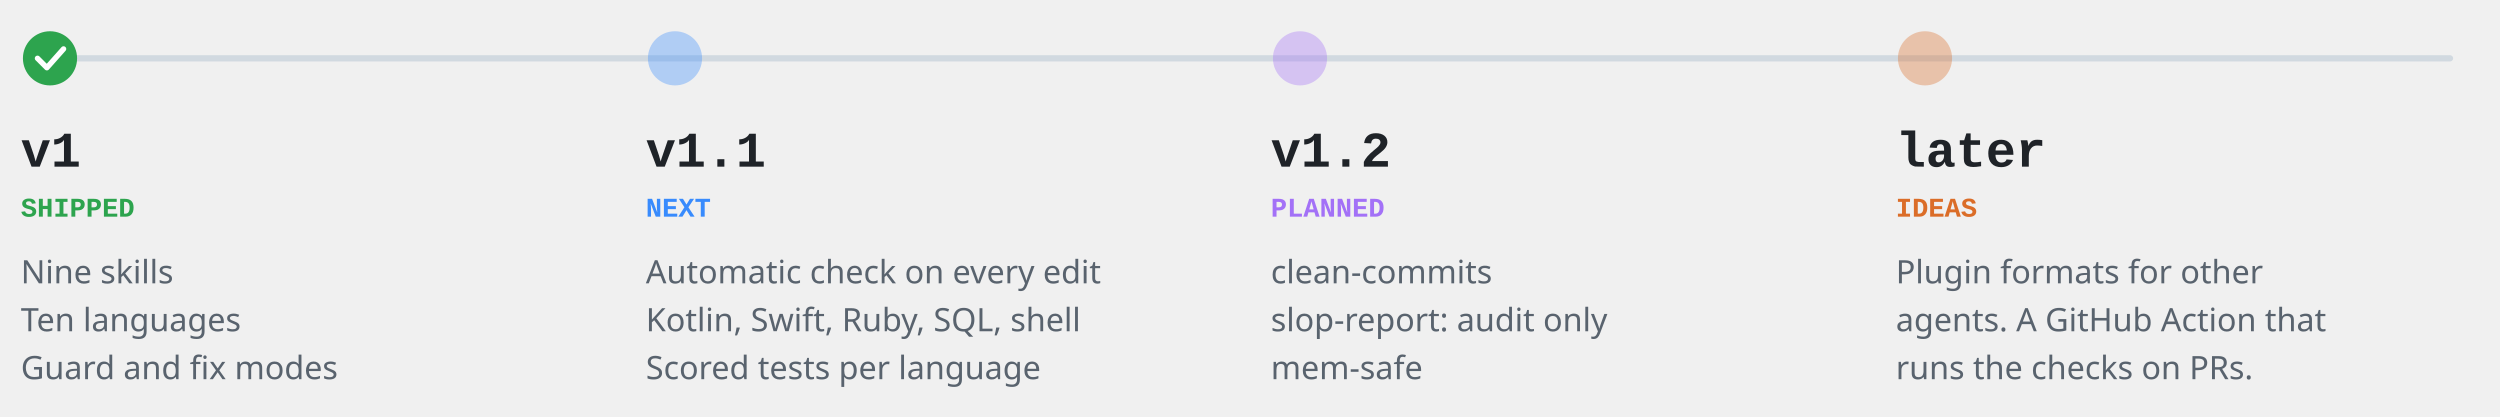
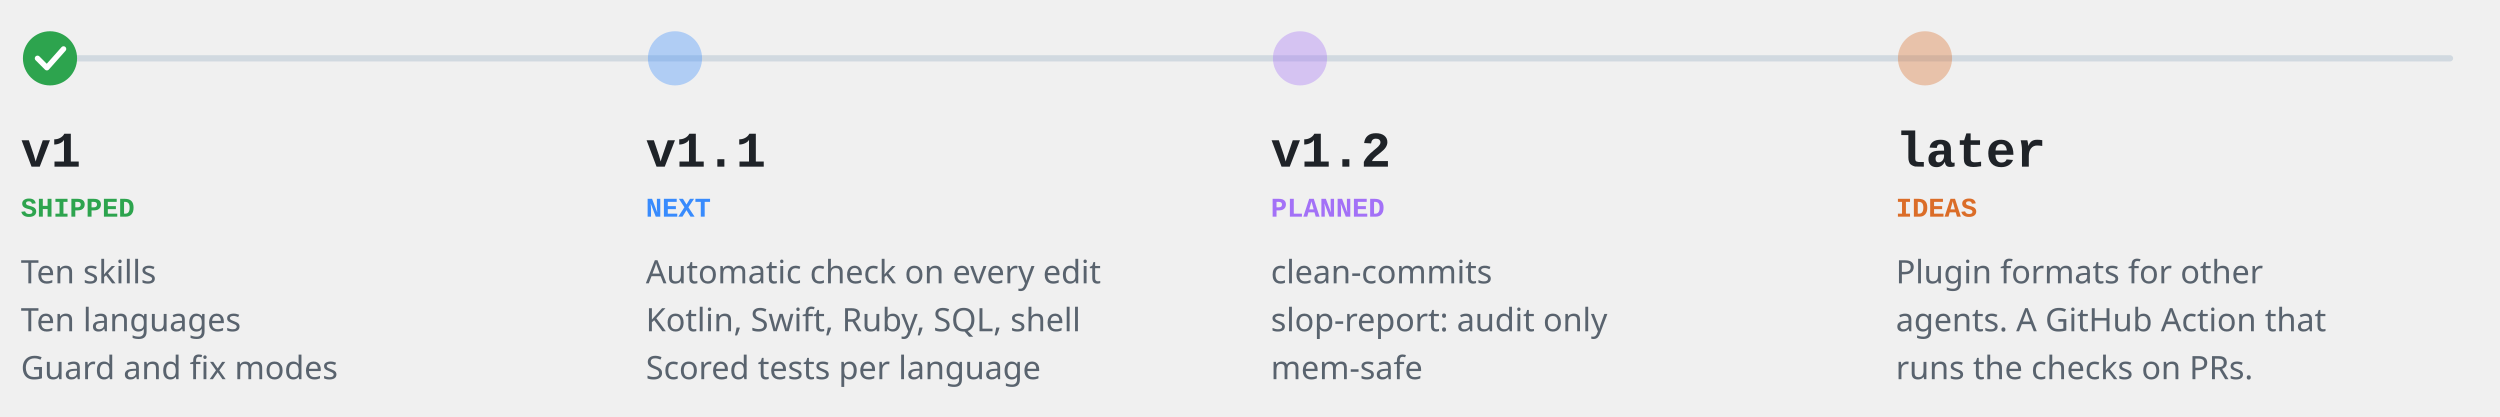
<svg xmlns="http://www.w3.org/2000/svg" viewBox="0 0 1200 200" width="1200" height="200" role="img" aria-label="Roadmap: v1 shipped with six skills and ten languages; v1.1 automatic checks and more languages; v1.2 split-pr and review-map; v1.3 clean-commits, slop-report and mem-safe">
  <style>
.card{fill:#f6f8fa;stroke:#d1d9e0}.fg{fill:#1f2328}.mu{fill:#59636e}.ln{stroke:#d1d9e0}.chip{fill:#ffffff;stroke:#d1d9e0}
@media (prefers-color-scheme: dark){.card{fill:#161b22;stroke:#30363d}.fg{fill:#e6edf3}.mu{fill:#8b949e}.ln{stroke:#30363d}.chip{fill:#0d1117;stroke:#30363d}}
</style>
  <path d="M24 28H1176" class="ln" stroke-width="3" stroke-linecap="round" />
  <circle cx="24" cy="28" r="13" fill="#2da44e" />
  <path d="M18 28l4.5 4.5 8-9" fill="none" stroke="#ffffff" stroke-width="2.6" stroke-linecap="round" stroke-linejoin="round" />
  <text x="10" y="80" class="fg" font-family="ui-monospace, SFMono-Regular, 'SF Mono', Menlo, Consolas, 'Liberation Mono', monospace" font-size="24" font-weight="700" text-anchor="start">v1</text>
  <text x="10" y="104" font-family="ui-monospace, SFMono-Regular, 'SF Mono', Menlo, Consolas, 'Liberation Mono', monospace" font-size="13" font-weight="700" fill="#2da44e">SHIPPED</text>
-   <text x="10" y="136" class="mu" font-family="-apple-system, BlinkMacSystemFont, 'Segoe UI', 'Noto Sans', Helvetica, Arial, sans-serif" font-size="15.5" font-weight="400" text-anchor="start">Nine skills</text>
+   <text x="10" y="136" class="mu" font-family="-apple-system, BlinkMacSystemFont, 'Segoe UI', 'Noto Sans', Helvetica, Arial, sans-serif" font-size="15.5" font-weight="400" text-anchor="start">Ten skills</text>
  <text x="10" y="159" class="mu" font-family="-apple-system, BlinkMacSystemFont, 'Segoe UI', 'Noto Sans', Helvetica, Arial, sans-serif" font-size="15.5" font-weight="400" text-anchor="start">Ten languages</text>
  <text x="10" y="182" class="mu" font-family="-apple-system, BlinkMacSystemFont, 'Segoe UI', 'Noto Sans', Helvetica, Arial, sans-serif" font-size="15.5" font-weight="400" text-anchor="start">Guard and fix modes</text>
  <circle cx="324" cy="28" r="13" fill="#388bfd" opacity="0.35" />
  <text x="310" y="80" class="fg" font-family="ui-monospace, SFMono-Regular, 'SF Mono', Menlo, Consolas, 'Liberation Mono', monospace" font-size="24" font-weight="700" text-anchor="start">v1.1</text>
  <text x="310" y="104" font-family="ui-monospace, SFMono-Regular, 'SF Mono', Menlo, Consolas, 'Liberation Mono', monospace" font-size="13" font-weight="700" fill="#388bfd">NEXT</text>
  <text x="310" y="136" class="mu" font-family="-apple-system, BlinkMacSystemFont, 'Segoe UI', 'Noto Sans', Helvetica, Arial, sans-serif" font-size="15.5" font-weight="400" text-anchor="start">Automatic check on every edit</text>
  <text x="310" y="159" class="mu" font-family="-apple-system, BlinkMacSystemFont, 'Segoe UI', 'Noto Sans', Helvetica, Arial, sans-serif" font-size="15.5" font-weight="400" text-anchor="start">Kotlin, Swift, Ruby, SQL, shell</text>
  <text x="310" y="182" class="mu" font-family="-apple-system, BlinkMacSystemFont, 'Segoe UI', 'Noto Sans', Helvetica, Arial, sans-serif" font-size="15.5" font-weight="400" text-anchor="start">Scored tests per language</text>
  <circle cx="624" cy="28" r="13" fill="#a371f7" opacity="0.35" />
  <text x="610" y="80" class="fg" font-family="ui-monospace, SFMono-Regular, 'SF Mono', Menlo, Consolas, 'Liberation Mono', monospace" font-size="24" font-weight="700" text-anchor="start">v1.2</text>
  <text x="610" y="104" font-family="ui-monospace, SFMono-Regular, 'SF Mono', Menlo, Consolas, 'Liberation Mono', monospace" font-size="13" font-weight="700" fill="#a371f7">PLANNED</text>
  <text x="610" y="136" class="mu" font-family="-apple-system, BlinkMacSystemFont, 'Segoe UI', 'Noto Sans', Helvetica, Arial, sans-serif" font-size="15.5" font-weight="400" text-anchor="start">clean-commits</text>
  <text x="610" y="159" class="mu" font-family="-apple-system, BlinkMacSystemFont, 'Segoe UI', 'Noto Sans', Helvetica, Arial, sans-serif" font-size="15.5" font-weight="400" text-anchor="start">slop-report: audit only</text>
  <text x="610" y="182" class="mu" font-family="-apple-system, BlinkMacSystemFont, 'Segoe UI', 'Noto Sans', Helvetica, Arial, sans-serif" font-size="15.5" font-weight="400" text-anchor="start">mem-safe</text>
  <circle cx="924" cy="28" r="13" fill="#db6d28" opacity="0.35" />
  <text x="910" y="80" class="fg" font-family="ui-monospace, SFMono-Regular, 'SF Mono', Menlo, Consolas, 'Liberation Mono', monospace" font-size="24" font-weight="700" text-anchor="start">later</text>
  <text x="910" y="104" font-family="ui-monospace, SFMono-Regular, 'SF Mono', Menlo, Consolas, 'Liberation Mono', monospace" font-size="13" font-weight="700" fill="#db6d28">IDEAS</text>
  <text x="910" y="136" class="mu" font-family="-apple-system, BlinkMacSystemFont, 'Segoe UI', 'Noto Sans', Helvetica, Arial, sans-serif" font-size="15.5" font-weight="400" text-anchor="start">Plugin formats for other</text>
  <text x="910" y="159" class="mu" font-family="-apple-system, BlinkMacSystemFont, 'Segoe UI', 'Noto Sans', Helvetica, Arial, sans-serif" font-size="15.5" font-weight="400" text-anchor="start">agents. A GitHub Action that</text>
  <text x="910" y="182" class="mu" font-family="-apple-system, BlinkMacSystemFont, 'Segoe UI', 'Noto Sans', Helvetica, Arial, sans-serif" font-size="15.5" font-weight="400" text-anchor="start">runs the checks on PRs.</text>
</svg>
